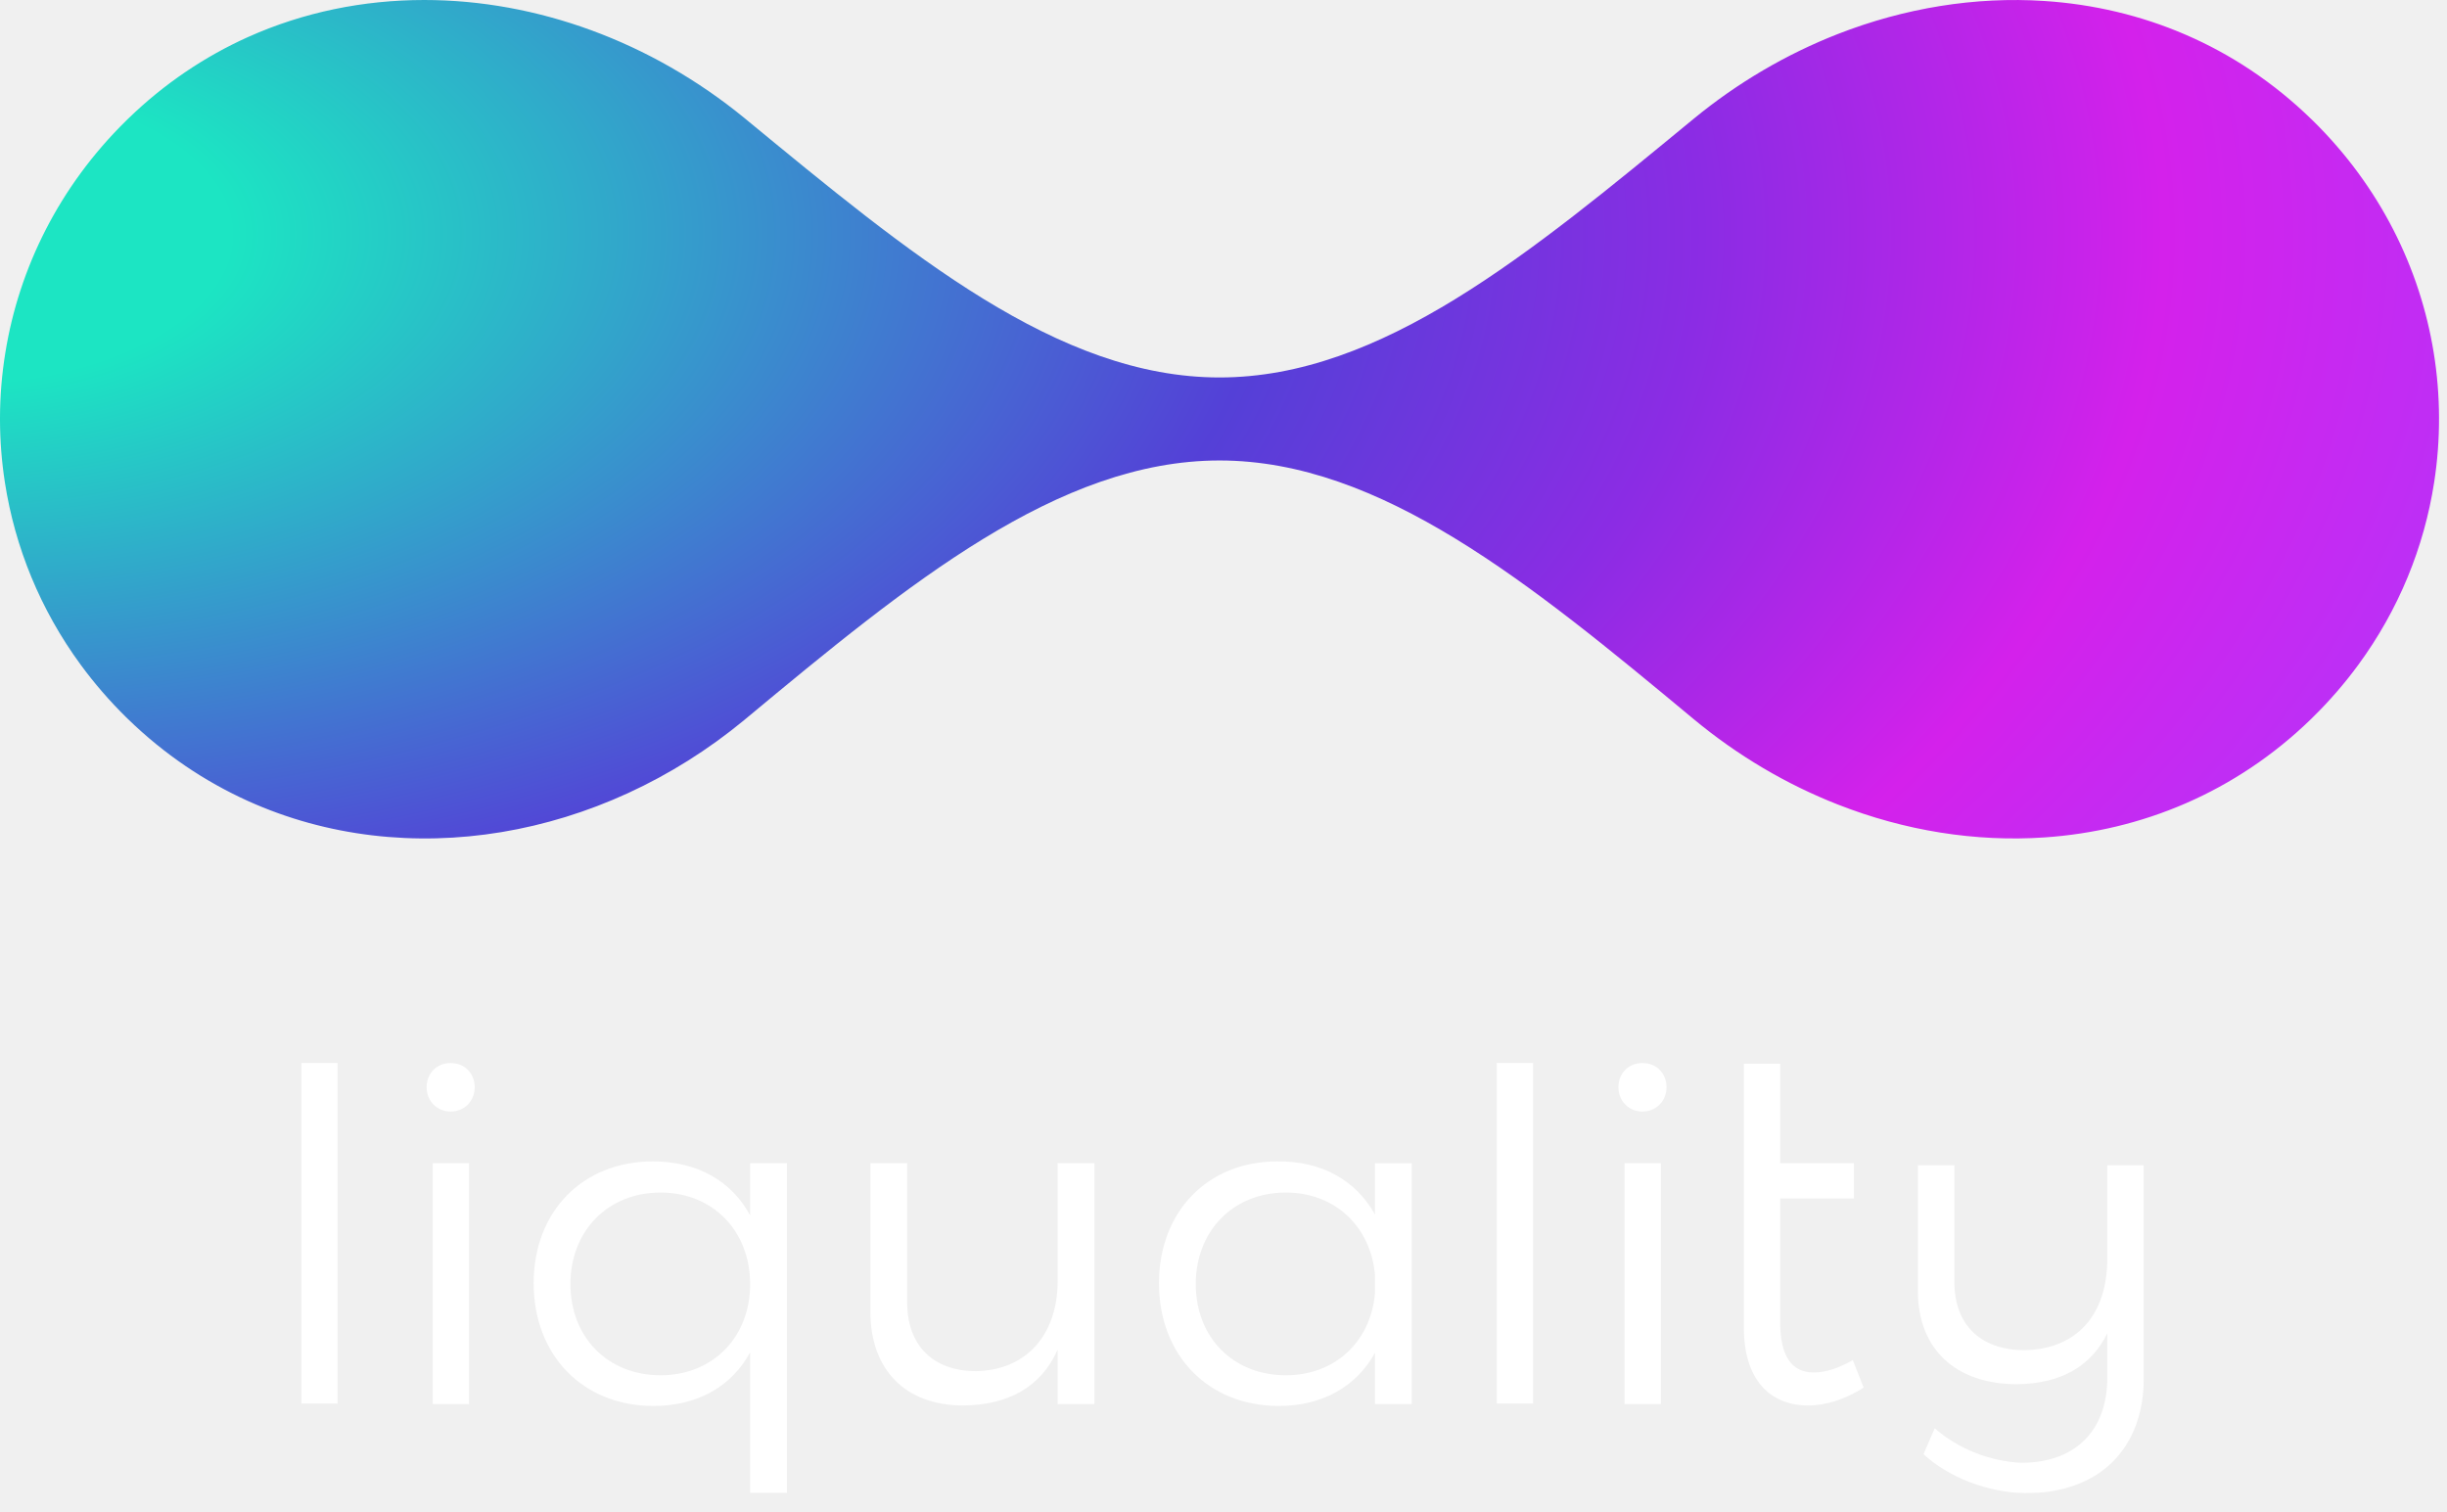
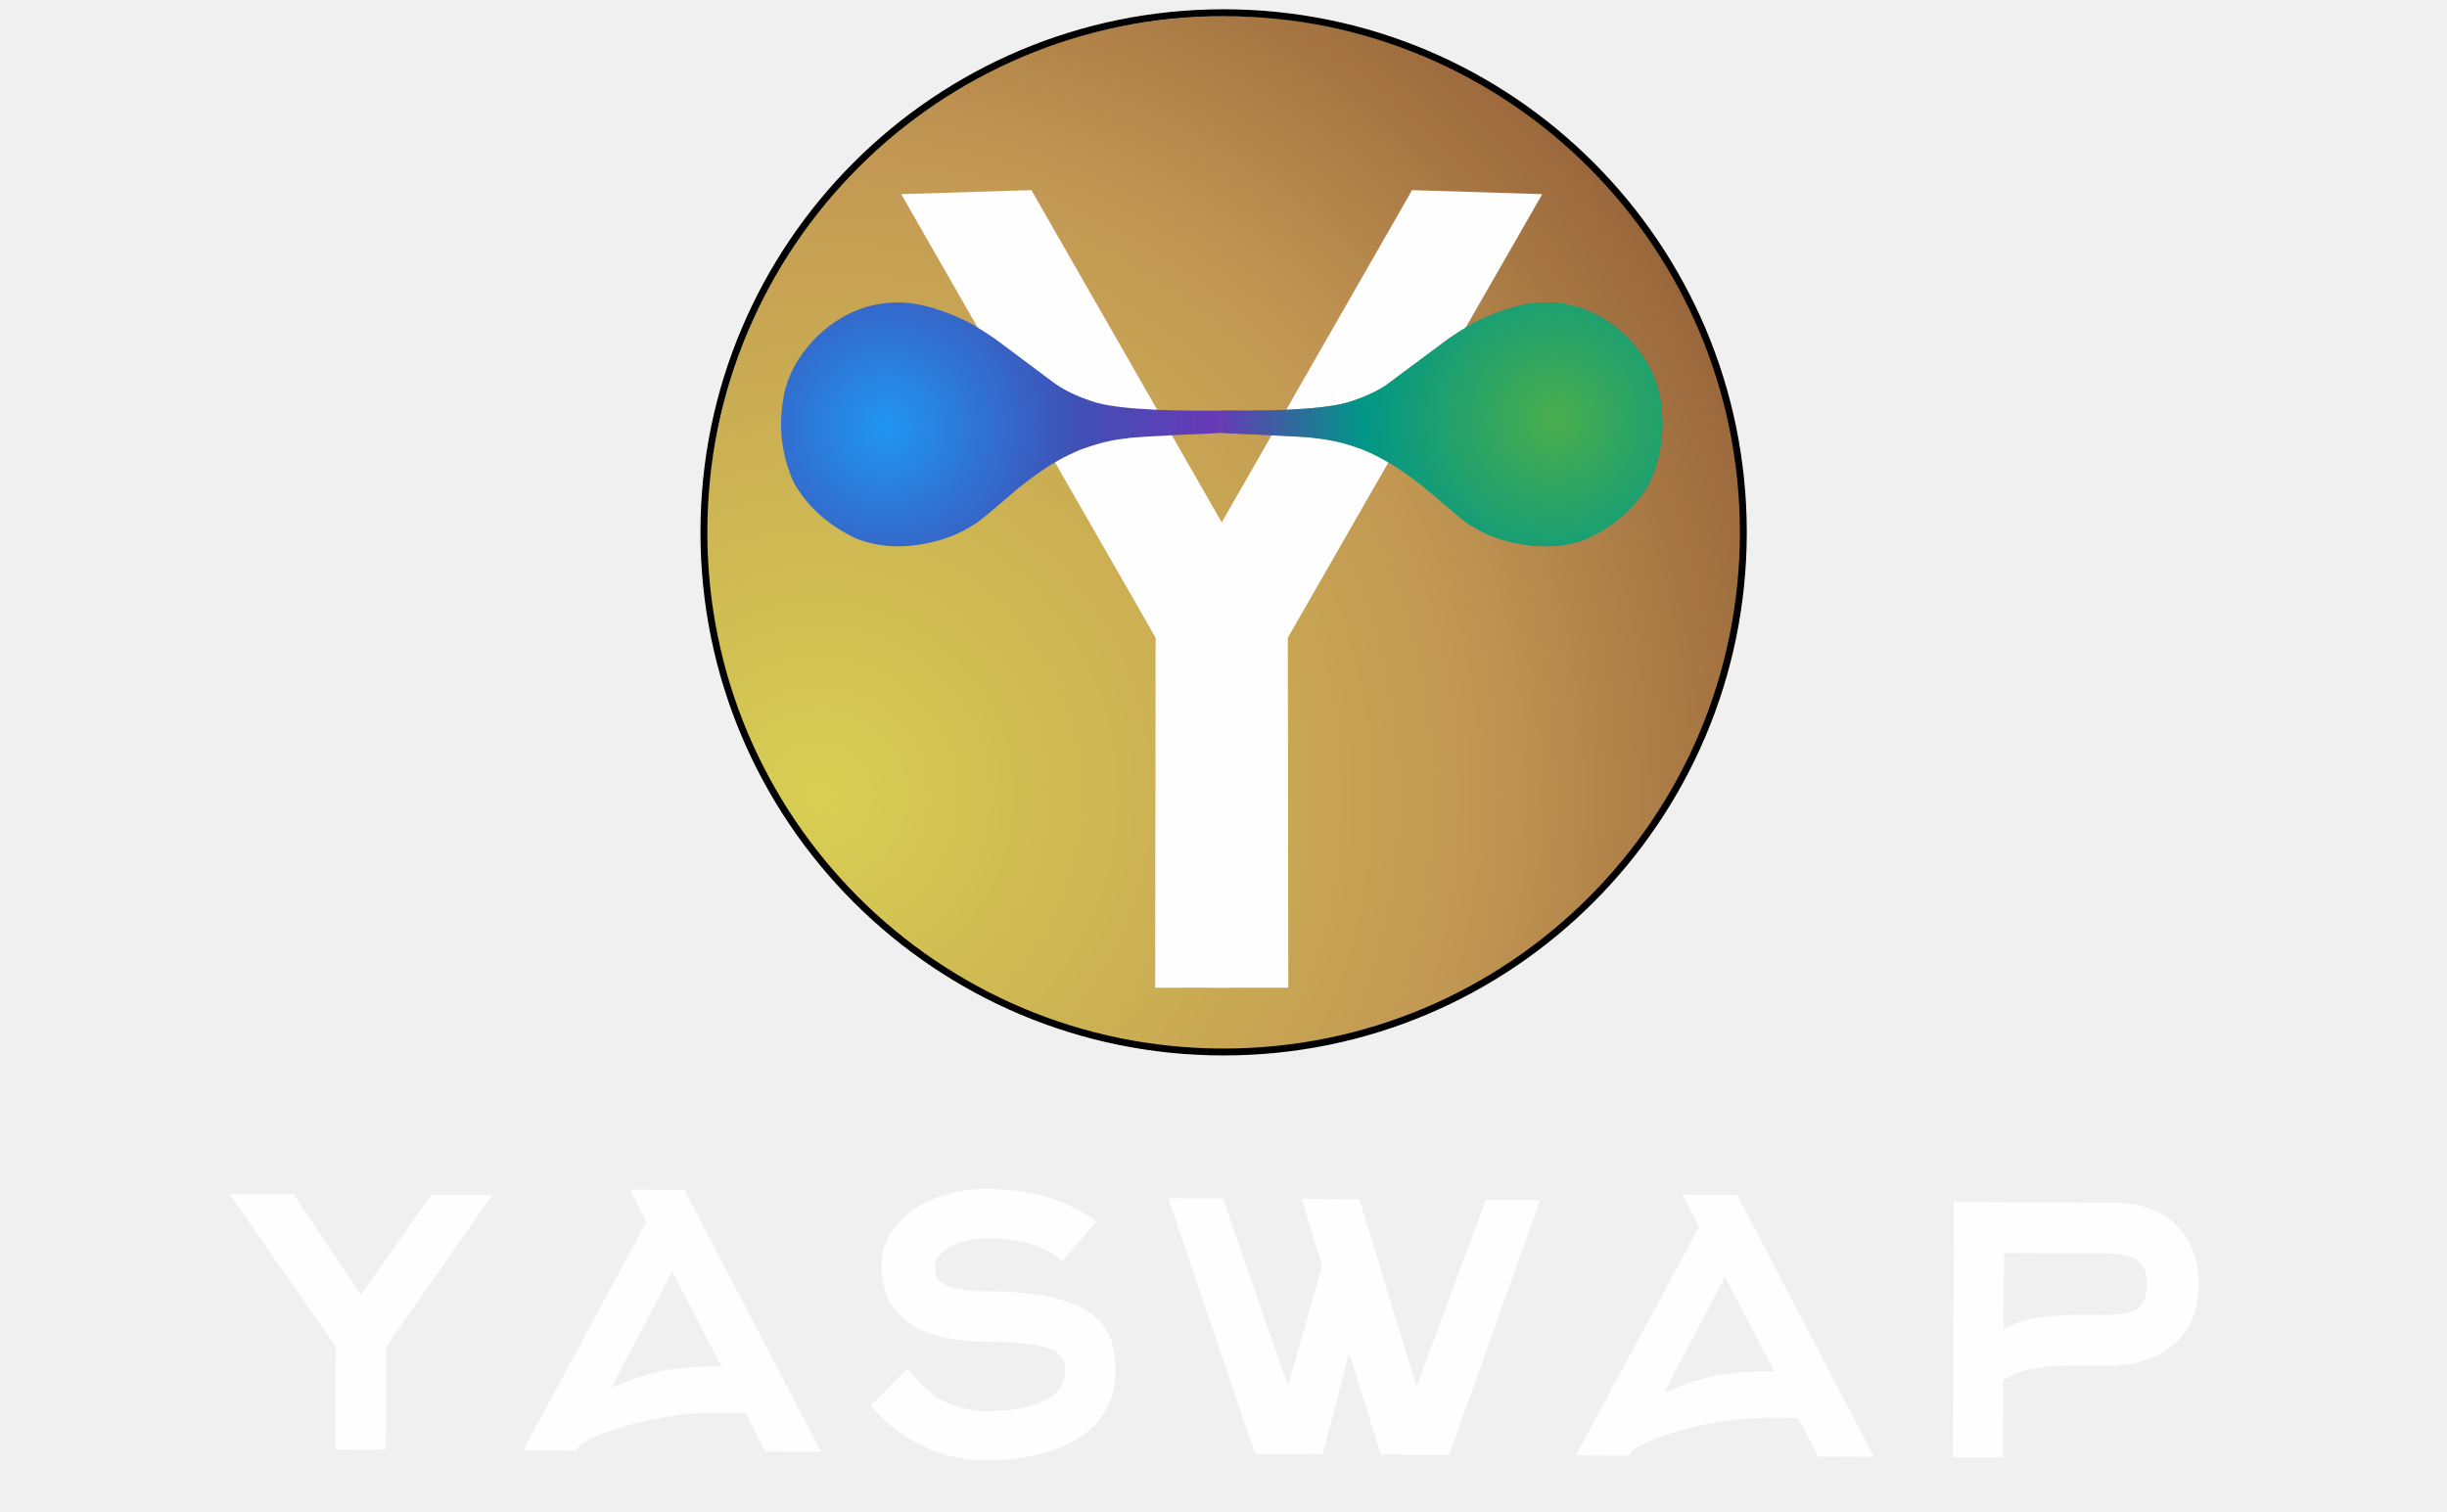
- <svg xmlns="http://www.w3.org/2000/svg" width="136" height="84" viewBox="0 0 136 84" fill="none">
-   <mask id="mask0" mask-type="alpha" maskUnits="userSpaceOnUse" x="16" y="59" width="104" height="25">
-     <path d="M16.742 59.082H119.149V83.001H16.742V59.082Z" fill="white" />
-   </mask>
-   <g mask="url(#mask0)">
-     <path fill-rule="evenodd" clip-rule="evenodd" d="M24.051 78.049H26.07V64.659H24.051V78.049ZM26.384 60.439C26.384 61.202 25.808 61.788 25.048 61.788C24.287 61.788 23.711 61.202 23.711 60.439C23.711 59.649 24.287 59.09 25.048 59.09C25.808 59.09 26.384 59.649 26.384 60.439Z" fill="white" />
-     <path fill-rule="evenodd" clip-rule="evenodd" d="M41.691 71.381C41.691 68.428 39.621 66.29 36.712 66.29C33.776 66.29 31.704 68.428 31.704 71.381C31.704 74.334 33.776 76.447 36.712 76.447C39.621 76.447 41.691 74.334 41.691 71.381ZM43.736 64.661V82.99H41.691V75.174C40.669 77.057 38.782 78.153 36.318 78.153C32.386 78.153 29.66 75.327 29.66 71.33C29.66 67.334 32.386 64.559 36.291 64.559C38.756 64.559 40.669 65.653 41.691 67.562V64.661H43.736Z" fill="white" />
-     <path fill-rule="evenodd" clip-rule="evenodd" d="M60.825 64.66V78.05H58.781V75.021C57.864 77.108 56.029 78.101 53.539 78.126C50.315 78.126 48.375 76.141 48.375 72.907V64.66H50.419V72.398C50.419 74.792 51.861 76.218 54.246 76.218C57.104 76.165 58.781 74.129 58.781 71.228V64.66H60.825Z" fill="white" />
-     <path fill-rule="evenodd" clip-rule="evenodd" d="M76.419 71.891V70.872C76.182 68.173 74.19 66.29 71.465 66.29C68.529 66.29 66.458 68.429 66.458 71.382C66.458 74.335 68.529 76.448 71.465 76.448C74.19 76.448 76.182 74.589 76.419 71.891ZM78.464 64.662V78.051H76.419V75.2C75.397 77.058 73.509 78.153 71.072 78.153C67.141 78.153 64.414 75.327 64.414 71.331C64.414 67.359 67.113 64.559 70.993 64.559C73.483 64.534 75.37 65.628 76.419 67.512V64.662H78.464Z" fill="white" />
-     <path fill-rule="evenodd" clip-rule="evenodd" d="M90.289 78.049H92.308V64.659H90.289V78.049ZM92.623 60.439C92.623 61.202 92.046 61.788 91.285 61.788C90.525 61.788 89.949 61.202 89.949 60.439C89.949 59.649 90.525 59.09 91.285 59.09C92.046 59.09 92.623 59.649 92.623 60.439Z" fill="white" />
-     <path fill-rule="evenodd" clip-rule="evenodd" d="M103.578 77.133C102.582 77.77 101.507 78.126 100.485 78.126C98.389 78.126 96.922 76.7 96.922 73.824V59.129H98.939V64.66H103.038V66.62H98.939V73.493C98.939 75.402 99.595 76.293 100.8 76.293C101.482 76.293 102.216 76.039 102.976 75.606L103.578 77.133Z" fill="white" />
-     <path fill-rule="evenodd" clip-rule="evenodd" d="M83.188 78.021H85.206V59.082H83.188V78.021Z" fill="white" />
-     <path fill-rule="evenodd" clip-rule="evenodd" d="M16.742 78.021H18.761V59.082H16.742V78.021Z" fill="white" />
-     <path fill-rule="evenodd" clip-rule="evenodd" d="M119.148 64.777V76.59C119.148 80.579 116.628 83.028 112.521 83.003C110.467 82.953 108.284 82.12 106.906 80.832L107.53 79.392C108.777 80.504 110.57 81.236 112.338 81.312C115.327 81.312 117.121 79.544 117.121 76.565V74.118C116.211 75.961 114.522 76.919 112.104 76.944C108.674 76.944 106.594 74.976 106.594 71.77V64.777H108.621V71.265C108.621 73.638 110.077 75.051 112.521 75.051C115.432 75.001 117.121 73.082 117.121 69.952V64.777H119.148Z" fill="white" />
+ <svg xmlns="http://www.w3.org/2000/svg" version="1.1" width="136px" height="84px" viewBox="292 682 136 84">
+   <g id="layer1">
+     <g style="fill:url(#grad0); fill-opacity:1.0; stroke-linejoin: miter">
+       <path d="M388.824,713.44L388.32,717.325Q385.724,729,376.231,735.509Q366.676,742.008,354.404,739.909Q342.728,737.313,336.218,727.821Q334.134,724.754,332.881,721.212L331.868,717.587Q331.079,713.862,331.314,709.88Q332.379,697.681,340.995,690.07Q349.611,682.46,361.849,682.907Q374.048,683.972,381.66,692.587Q389.271,701.203,388.824,713.44" />
+     </g>
+     <g style="fill:rgb(237,191,154); fill-opacity:1.0; stroke-linejoin: miter">
+       <path d="M393.65,695.792L393.65,695.793Q393.65,695.794,393.65,695.792" />
+     </g>
+     <g style="fill:rgb(0,0,0); fill-opacity:1.0; stroke-linejoin: miter">
+       <path d="M389.083,711.593L389.083,711.593C389.083,727.651,376.065,740.669,360.007,740.669L360.007,740.669C343.948,740.669,330.93,727.651,330.93,711.593L330.93,711.593C330.93,695.534,343.948,682.516,360.007,682.516L360.007,682.516C376.065,682.516,389.083,695.534,389.083,711.593L389.083,711.593 M388.7,711.593L388.7,711.593C388.7,695.746,375.854,682.899,360.007,682.899L360.007,682.899C344.16,682.899,331.313,695.746,331.313,711.593L331.313,711.593C331.313,727.44,344.16,740.286,360.007,740.286L360.007,740.286C375.854,740.286,388.7,727.44,388.7,711.593 Z" />
+     </g>
+     <g style="fill:rgb(254,254,254); fill-opacity:1.0; stroke-linejoin: miter">
+       <path d="M360.515,736.901L356.202,736.903L356.228,717.451L342.088,692.793L349.323,692.568L360.312,711.753L360.515,736.901" />
+     </g>
+     <g style="fill:rgb(254,254,254); fill-opacity:1.0; stroke-linejoin: miter">
+       <path d="M359.287,736.901L363.601,736.903L363.575,717.451L377.714,692.793L370.48,692.568L359.49,711.753L359.287,736.901" />
+     </g>
+     <g style="fill:rgb(254,254,254); fill-opacity:1.0; stroke-linejoin: miter">
+ </g>
+     <g style="fill:rgb(254,254,254); fill-opacity:1.0; stroke-linejoin: miter">
+ </g>
+     <g style="fill:rgb(136,82,49); fill-opacity:1.0; stroke-linejoin: miter">
+ </g>
+     <g style="fill:rgb(136,82,49); fill-opacity:1.0; stroke-linejoin: miter">
+ </g>
+     <g style="fill:rgb(136,82,49); fill-opacity:1.0; stroke-linejoin: miter">
+ </g>
+     <g style="fill:rgb(136,82,49); fill-opacity:1.0; stroke-linejoin: miter">
+ </g>
+     <g style="fill:rgb(136,82,49); fill-opacity:1.0; stroke-linejoin: miter">
+ </g>
+     <g style="fill:rgb(136,82,49); fill-opacity:1.0; stroke-linejoin: miter">
+ </g>
+     <g style="fill:rgb(136,82,49); fill-opacity:1.0; stroke-linejoin: miter">
+ </g>
+     <g style="fill:rgb(0,0,0); fill-opacity:1.0; stroke-linejoin: miter">
+       <path d="M375.969,705.446L375.969,705.446Q375.969,705.447,375.969,705.446" />
+     </g>
+     <g style="fill:rgb(0,0,0); fill-opacity:1.0; stroke-linejoin: miter">
+       <path d="M343.834,705.446L343.834,705.446Q343.834,705.447,343.834,705.446" />
+     </g>
+     <g style="fill:url(#grad1); fill-opacity:1.0; stroke-linejoin: miter">
+       <path d="M359.9,706.06L359.323,706.093Q354.758,706.292,354.631,706.369Q353.516,706.461,352.098,706.978Q350.841,707.486,349.679,708.32Q349.32,708.562,348.564,709.161Q346.386,711.059,346.126,711.16Q345.338,711.682,344.295,712.008Q341.648,712.77,339.552,711.923Q337.243,710.822,336.109,708.81Q335.156,706.644,335.501,704.4Q335.748,702.302,337.537,700.585Q339.313,698.964,341.481,698.832Q343.225,698.682,345.602,699.799Q346.145,700.048,347.322,700.848L350.649,703.333Q351.485,703.905,352.578,704.264Q354.143,704.882,359.902,704.825L359.9,706.06" />
+     </g>
+     <g style="fill:url(#grad1); fill-opacity:1.0; stroke-linejoin: miter">
+       <path d="M359.902,706.06L360.48,706.093Q365.044,706.292,365.171,706.369Q366.287,706.461,367.705,706.978Q368.962,707.486,370.124,708.32Q370.482,708.562,371.239,709.161Q373.416,711.059,373.676,711.16Q374.464,711.682,375.507,712.008Q378.155,712.77,380.25,711.923Q382.56,710.822,383.694,708.81Q384.647,706.644,384.301,704.4Q384.055,702.302,382.266,700.585Q380.489,698.964,378.322,698.832Q376.577,698.682,374.201,699.799Q373.657,700.048,372.48,700.848L369.154,703.333Q368.318,703.905,367.224,704.264Q365.659,704.882,359.901,704.825L359.902,706.06" />
+     </g>
+     <g style="fill:rgb(0,0,0); fill-opacity:1.0; stroke-linejoin: miter">
+ </g>
+     <g style="fill:rgb(0,0,0); fill-opacity:1.0; stroke-linejoin: miter">
+ </g>
+     <g style="fill:url(#grad1); fill-opacity:1.0; stroke-linejoin: miter">
+       <path d="M359.901,705.135L359.899,705.598L359.898,706.06L359.9,706.06Q359.901,705.65,359.901,705.24L359.901,705.135 Z" />
+     </g>
+     <g style="fill:url(#grad2); fill-opacity:1.0; stroke-linejoin: miter">
+       <path d="M377.899,698.814L377.537,698.827Q376.199,698.855,373.928,699.937Q373.185,700.36,372.48,700.848L368.965,703.457Q368.196,703.945,367.224,704.264Q365.533,704.892,359.902,704.825L359.902,706.06Q364.922,706.298,364.896,706.329Q366.301,706.471,367.393,706.868Q368.435,707.203,369.864,708.139Q370.901,708.807,373.29,710.893Q373.43,711.042,374.23,711.486Q375.918,712.376,378.168,712.363Q379.27,712.319,380.25,711.923Q381.79,711.189,382.807,710.05Q383.506,709.303,383.889,708.328Q384.428,706.878,384.391,705.394Q384.371,703.875,383.777,702.61Q382.948,701.136,382.266,700.585Q380.26,698.787,377.899,698.814 Z" />
+     </g>
+     <g style="fill:rgb(0,0,0); fill-opacity:1.0; stroke-linejoin: miter">
+ </g>
+     <g style="fill:rgb(0,0,0); fill-opacity:1.0; stroke-linejoin: miter">
+ </g>
+     <g style="fill:rgb(0,0,0); fill-opacity:1.0; stroke-linejoin: miter">
+ </g>
+     <g style="fill:rgb(0,0,0); fill-opacity:1.0; stroke-linejoin: miter">
+ </g>
+     <g style="fill:rgb(0,0,0); fill-opacity:1.0; stroke-linejoin: miter">
+ </g>
+     <g style="fill:rgb(0,0,0); fill-opacity:1.0; stroke-linejoin: miter">
+ </g>
+     <g>
+       <g style="fill:rgb(254,254,254); fill-opacity:1.0; stroke-linejoin: miter">
+         <path d="M403.376,751.647L409.098,751.674Q409.536,751.676,409.946,751.733Q410.329,751.79,410.657,751.983Q410.958,752.149,411.148,752.478Q411.338,752.807,411.335,753.328Q411.33,754.478,410.699,754.803Q410.104,755.097,409.114,755.097Q409.098,755.097,409.082,755.097L407.822,755.091Q407.77,755.091,407.717,755.091Q406.541,755.091,405.44,755.216Q404.289,755.348,403.356,755.891L403.376,751.647 Z M329.362,752.693L332.103,757.963L331.719,757.961Q331.667,757.961,331.614,757.961Q329.468,757.961,328.076,758.382Q326.65,758.813,325.964,759.166L329.362,752.693 Z M387.872,752.97L390.613,758.24L390.229,758.238Q390.177,758.238,390.124,758.238Q387.978,758.238,386.586,758.659Q385.16,759.09,384.474,759.443L387.872,752.97 Z M304.741,748.36L310.669,756.848L310.642,762.571L313.435,762.584L313.462,756.861L319.361,748.429L315.966,748.413L312.052,753.98L308.3,748.376L304.741,748.36 Z M327.002,748.137L327.924,749.921L321.074,762.62L324.031,762.634L324.114,762.47Q324.279,762.252,325.02,761.899Q325.733,761.574,326.803,761.251Q327.845,760.954,329.132,760.741Q330.384,760.535,331.66,760.535Q331.697,760.535,331.735,760.535L333.432,760.543L334.545,762.684L337.638,762.698L330.041,748.151L327.002,748.137 Z M356.926,748.607L361.76,762.813L365.511,762.83L366.988,757.225L368.742,762.846L372.547,762.864L377.598,748.705L374.586,748.691L370.731,759.077L367.549,748.657L364.346,748.642L365.478,752.344L363.585,759.043L359.965,748.621L356.926,748.607 Z M385.512,748.414L386.434,750.198L379.584,762.897L382.541,762.911L382.624,762.747Q382.789,762.529,383.53,762.177Q384.243,761.851,385.313,761.528Q386.355,761.232,387.642,761.019Q388.894,760.812,390.17,760.812Q390.207,760.812,390.245,760.812L391.942,760.82L393.054,762.961L396.148,762.976L388.551,748.428L385.512,748.414 Z M400.596,748.814L400.529,762.996L403.322,763.01L403.342,758.711Q403.809,758.467,404.193,758.304Q404.577,758.142,405.07,758.062Q405.536,757.982,406.193,757.931Q406.722,757.91,407.5,757.91Q407.65,757.91,407.809,757.911L409.068,757.917Q409.091,757.917,409.113,757.917Q411.49,757.917,412.853,756.703Q414.2,755.504,414.21,753.369Q414.215,752.356,413.863,751.505Q413.538,750.682,412.939,750.077Q412.339,749.499,411.464,749.167Q410.617,748.861,409.604,748.856L400.596,748.814 Z M346.836,748.094Q345.683,748.094,344.633,748.384Q343.564,748.681,342.767,749.252Q341.971,749.796,341.474,750.587Q341.005,751.379,341.001,752.337Q340.995,753.487,341.429,754.311Q341.864,755.107,342.655,755.631Q343.419,756.127,344.486,756.351Q345.553,756.575,346.84,756.582Q349.058,756.592,350.151,756.898Q351.218,757.205,351.213,758.163Q351.208,759.313,350,759.882Q348.812,760.442,346.885,760.442Q346.853,760.442,346.821,760.442Q345.863,760.437,345.18,760.188Q344.496,759.966,343.978,759.607Q343.487,759.249,343.105,758.836Q342.751,758.424,342.424,758.094L340.389,760.138Q341.559,761.54,343.253,762.369Q344.919,763.171,346.808,763.18Q346.841,763.18,346.874,763.18Q348.343,763.18,349.63,762.865Q350.946,762.57,351.934,761.945Q352.896,761.347,353.448,760.391Q354,759.463,354.006,758.176Q354.01,757.327,353.767,756.532Q353.524,755.737,352.788,755.131Q352.052,754.525,350.657,754.163Q349.29,753.8,347.045,753.79Q346.004,753.785,345.375,753.672Q344.773,753.56,344.446,753.367Q344.145,753.201,344.037,752.927Q343.956,752.68,343.957,752.351Q343.959,752.05,344.234,751.75Q344.482,751.478,344.894,751.261Q345.305,751.071,345.826,750.936Q346.308,750.832,346.816,750.832Q346.828,750.832,346.84,750.832Q348.072,750.837,349.166,751.116Q350.232,751.395,351.05,752.084L352.95,749.902Q351.394,748.827,349.917,748.464Q348.441,748.101,346.88,748.094Q346.858,748.094,346.836,748.094 Z" />
+       </g>
+     </g>
+     <g style="fill:rgb(64,54,39); fill-opacity:1.0; stroke-linejoin: miter">
+ </g>
+     <g style="fill:rgb(64,54,39); fill-opacity:1.0; stroke-linejoin: miter">
+ </g>
  </g>
-   <path d="M7.109 6.611C7.073 6.647 7.036 6.682 7 6.718C3.295 10.363 1.06 14.891 0.298 19.599C0.103 20.796 0.003 22.004 0 23.212V23.352C0.003 24.513 0.095 25.674 0.273 26.824C0.829 30.408 2.237 33.892 4.495 36.966C5.241 37.982 6.08 38.955 7.01 39.87C7.043 39.903 7.076 39.934 7.109 39.966C9.129 41.93 11.385 43.44 13.78 44.524C22.601 48.507 33.339 46.659 41.371 40.019C41.391 40.001 41.413 39.983 41.434 39.966C50.502 32.426 58.823 25.597 67.779 25.597C76.734 25.597 85.055 32.426 94.122 39.966C96.585 42.012 99.303 43.608 102.144 44.721C105.862 46.18 109.79 46.811 113.628 46.55C119.026 46.183 124.243 44.051 128.449 39.966C128.482 39.934 128.514 39.903 128.545 39.87C129.478 38.955 130.317 37.982 131.063 36.966C133.321 33.892 134.729 30.408 135.284 26.824C135.656 24.432 135.648 21.991 135.261 19.599C134.498 14.891 132.262 10.363 128.558 6.718C128.52 6.682 128.485 6.645 128.447 6.611C124.243 2.526 119.026 0.41 113.628 0.055C109.785 -0.199 105.852 0.441 102.132 1.895C99.296 3.006 96.581 4.587 94.122 6.611C85.02 14.104 76.778 20.982 67.779 20.982C58.78 20.982 50.538 14.104 41.434 6.611C41.418 6.597 41.403 6.584 41.386 6.571C36.172 2.297 29.812 0 23.579 0C20.206 0 16.872 0.672 13.773 2.064C11.38 3.142 9.127 4.649 7.109 6.611Z" fill="url(#paint0_radial)" />
  <defs>
-     <radialGradient id="paint0_radial" cx="0" cy="0" r="1" gradientUnits="userSpaceOnUse" gradientTransform="translate(-3.27083 12.9276) scale(155.219 81.9033)">
-       <stop stop-color="#1CE5C3" />
-       <stop offset="0.103" stop-color="#1CE5C3" />
-       <stop offset="0.475" stop-color="#5440D7" />
-       <stop offset="0.631" stop-color="#8B2CE4" />
-       <stop offset="0.796" stop-color="#D421EB" />
-       <stop offset="1" stop-color="#AC39FD" />
+     <radialGradient id="grad1" gradientUnits="userSpaceOnUse" cx="341.257" cy="705.726" r="35.193">
+       <stop offset="0.0%" style="stop-color:rgb(32,150,241); stop-opacity:1.0" />
+       <stop offset="29.856%" style="stop-color:rgb(63,80,181); stop-opacity:1.0" />
+       <stop offset="52.11%" style="stop-color:rgb(103,57,182); stop-opacity:1.0" />
+       <stop offset="70.863%" style="stop-color:rgb(139,195,73); stop-opacity:1.0" />
+       <stop offset="100.0%" style="stop-color:rgb(0,150,135); stop-opacity:1.0" />
+     </radialGradient>
+     <radialGradient id="grad0" gradientUnits="userSpaceOnUse" cx="337.531" cy="726.23" r="122.268">
+       <stop offset="0.0%" style="stop-color:rgb(216,207,83); stop-opacity:1.0" />
+       <stop offset="29.856%" style="stop-color:rgb(194,151,83); stop-opacity:1.0" />
+       <stop offset="52.11%" style="stop-color:rgb(136,82,49); stop-opacity:1.0" />
+       <stop offset="70.863%" style="stop-color:rgb(196,142,81); stop-opacity:1.0" />
+       <stop offset="100.0%" style="stop-color:rgb(135,79,48); stop-opacity:1.0" />
+     </radialGradient>
+     <radialGradient id="grad2" gradientUnits="userSpaceOnUse" cx="378.385" cy="705.322" r="35.945">
+       <stop offset="0.0%" style="stop-color:rgb(74,174,77); stop-opacity:1.0" />
+       <stop offset="29.856%" style="stop-color:rgb(0,150,135); stop-opacity:1.0" />
+       <stop offset="52.11%" style="stop-color:rgb(103,57,182); stop-opacity:1.0" />
+       <stop offset="70.863%" style="stop-color:rgb(139,195,73); stop-opacity:1.0" />
+       <stop offset="100.0%" style="stop-color:rgb(0,150,135); stop-opacity:1.0" />
    </radialGradient>
  </defs>
</svg>
